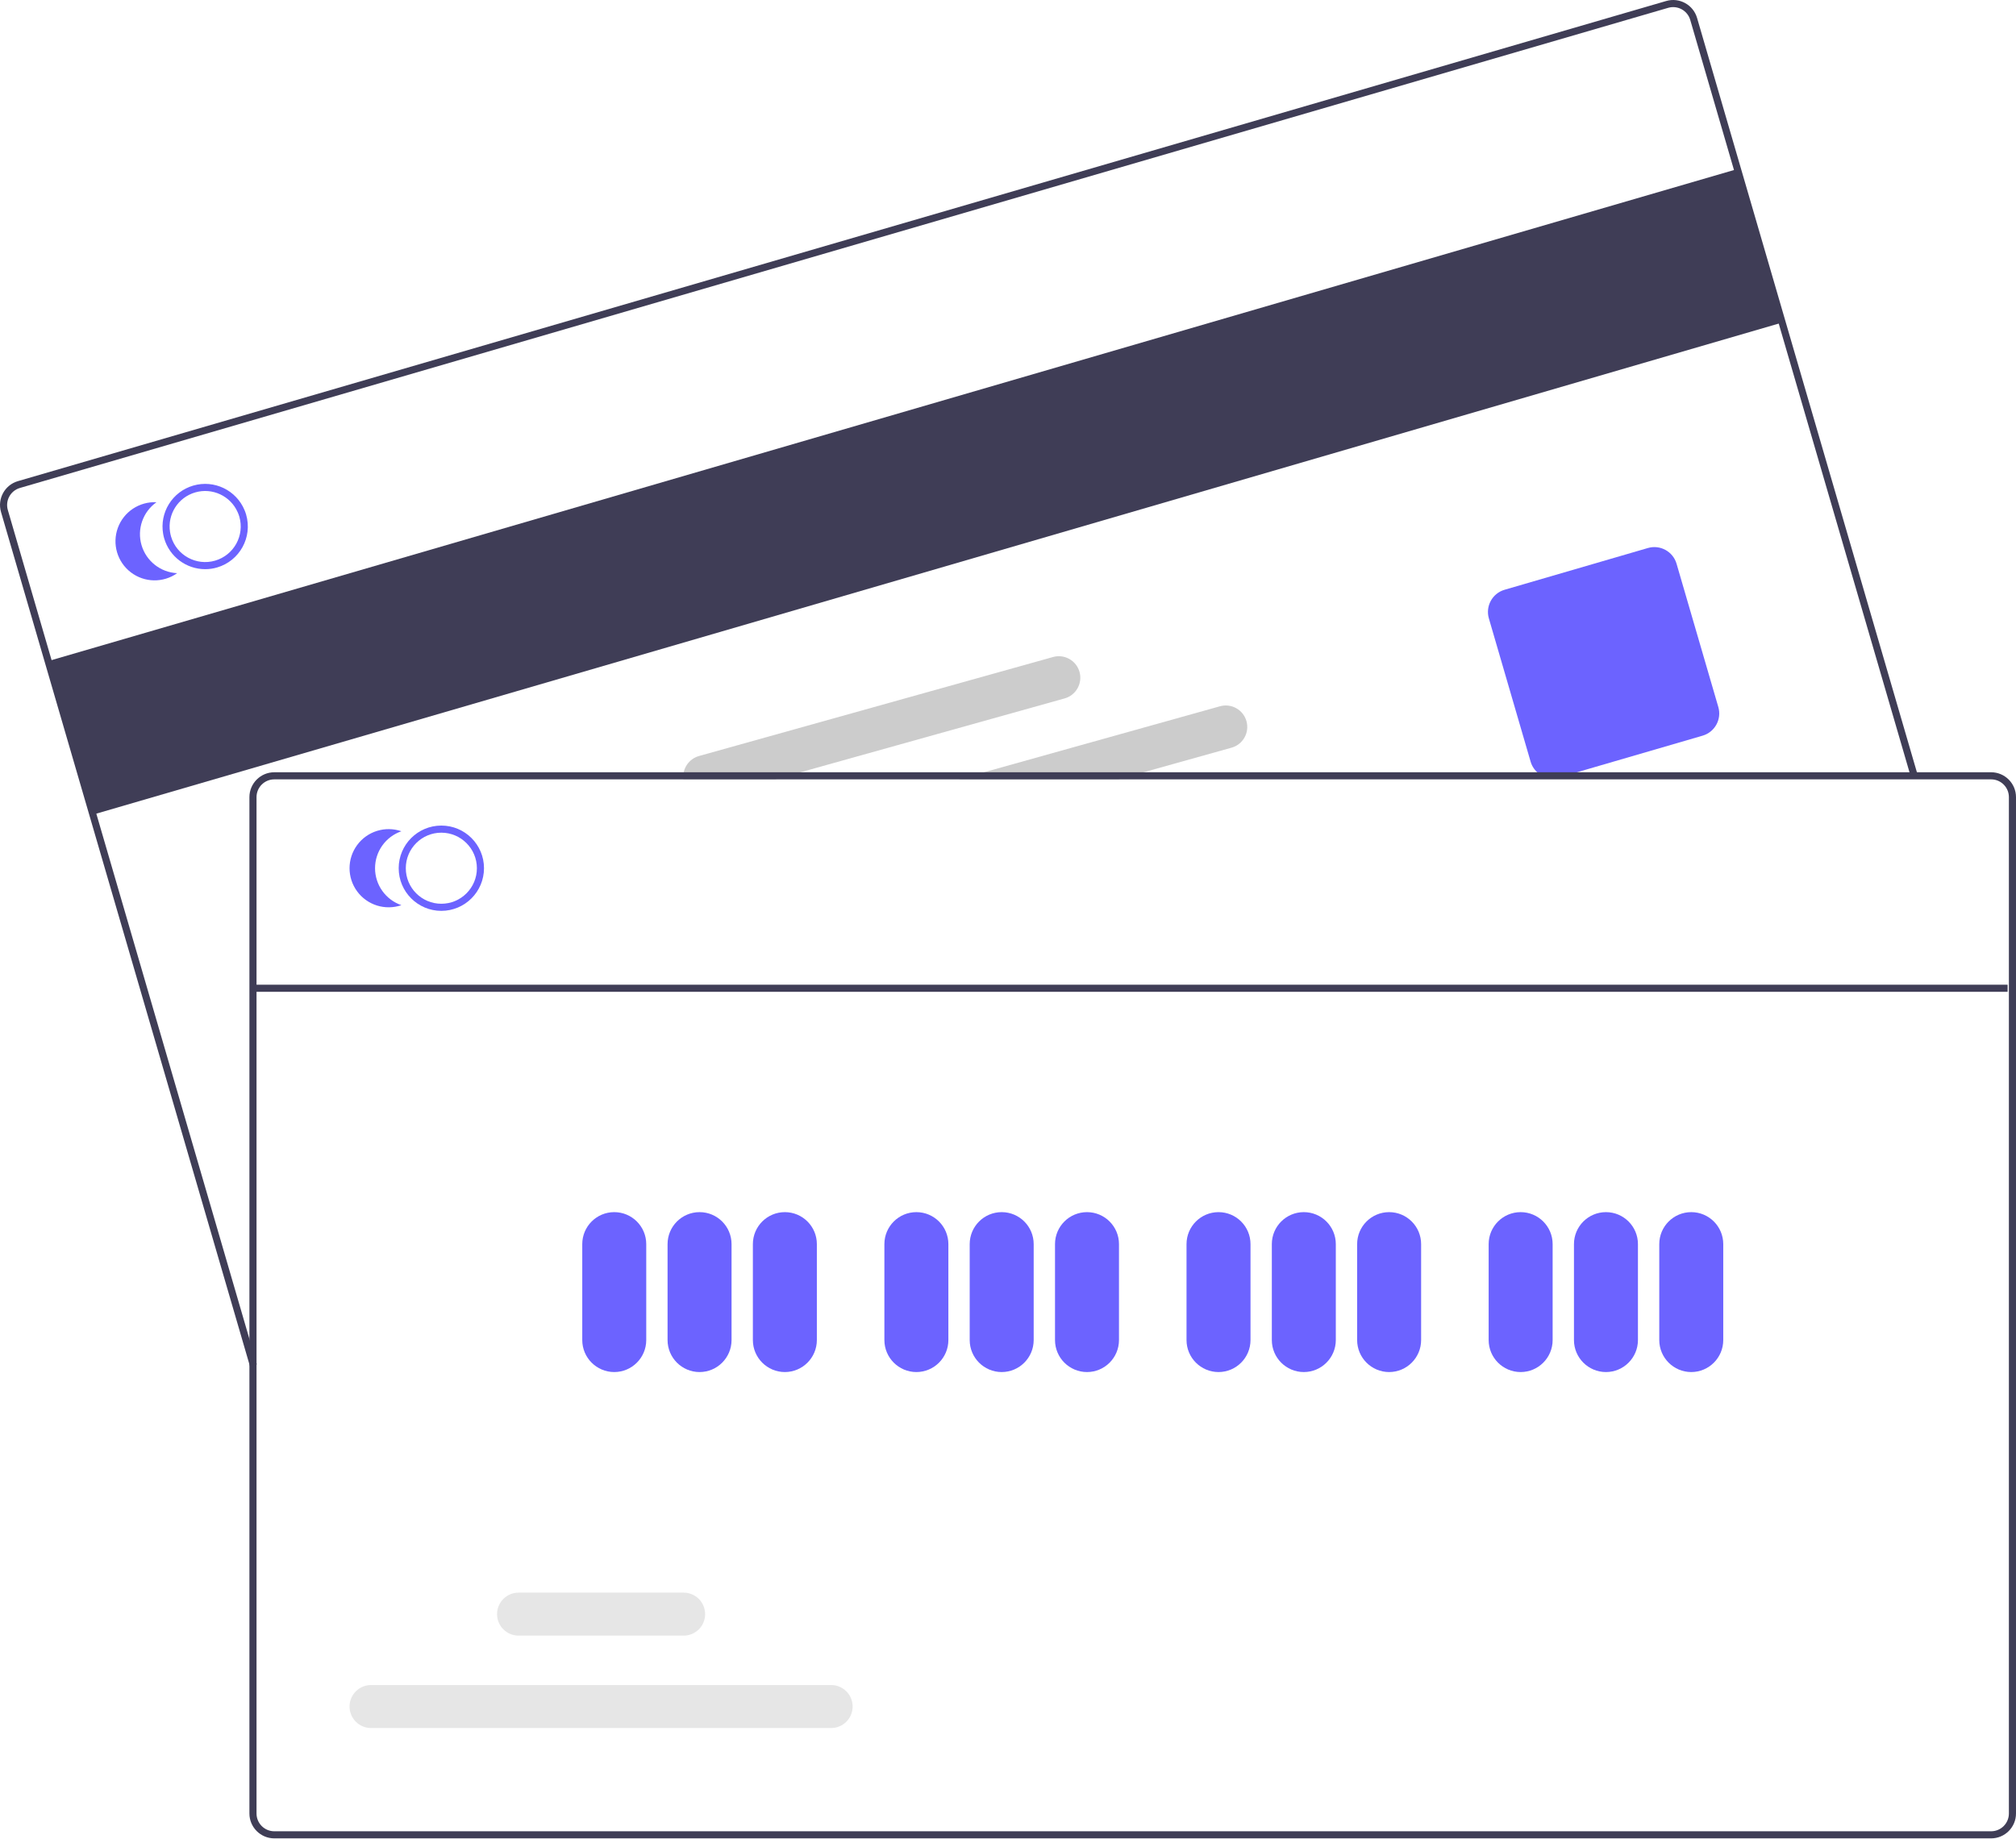
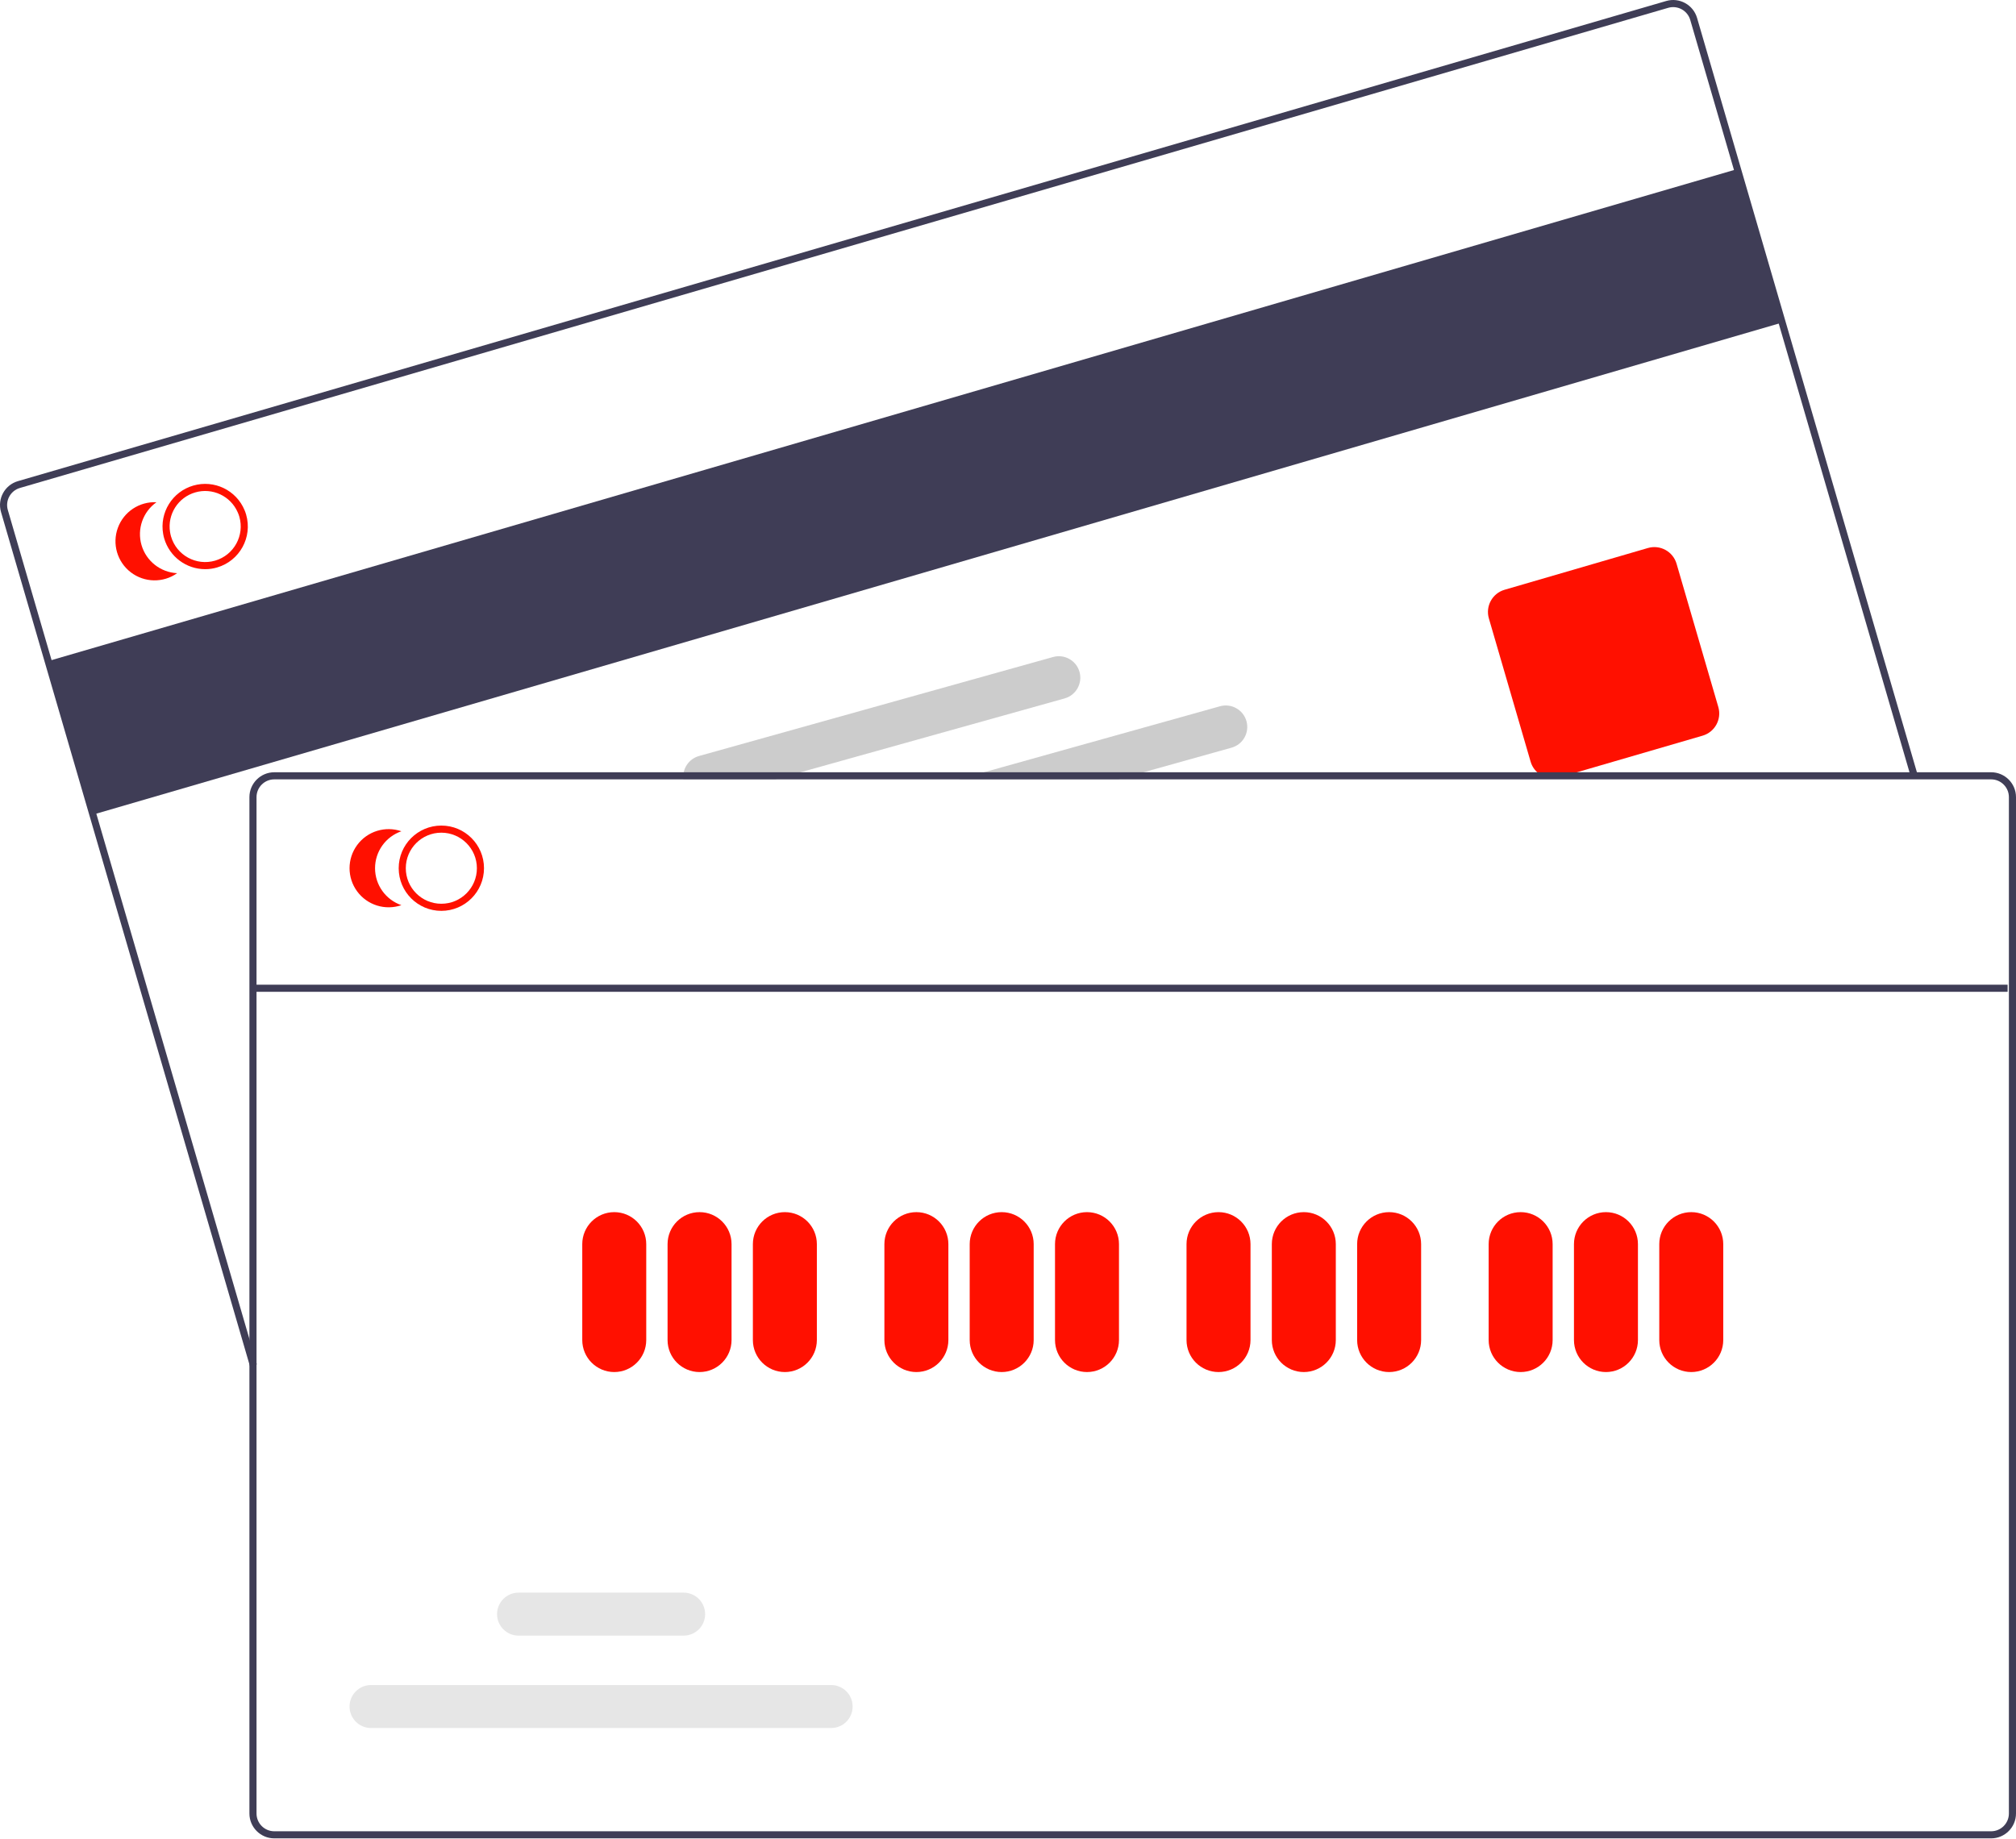
<svg xmlns="http://www.w3.org/2000/svg" data-name="Layer 1" width="567.17" height="517.31" viewBox="0 0 567.17 517.31">
  <rect x="326.035" y="307.389" width="495" height="45" transform="translate(-385.4543 -17.88532) rotate(-16.24392)" fill="#3f3d56" />
  <path d="M386.4,575.969,316.354,335.556a7,7,0,0,1,4.763-8.679L784.835,191.769a7.006,7.006,0,0,1,8.679,4.762l62.056,212.989-1.92.56L791.593,197.091a5.009,5.009,0,0,0-6.199-3.402L321.676,328.798a5,5,0,0,0-3.402,6.199l70.047,240.413Z" transform="translate(-316.0711 -191.4881)" fill="#3f3d56" />
-   <path d="M752.933,410.51a6.512,6.512,0,0,1-6.243-4.683l-11.749-40.323a6.507,6.507,0,0,1,4.422-8.059l40.323-11.749a6.507,6.507,0,0,1,8.059,4.423L799.494,390.443a6.507,6.507,0,0,1-4.422,8.059l-40.323,11.749A6.479,6.479,0,0,1,752.933,410.51Z" transform="translate(-316.0711 -191.4881)" fill="#6c63ff" />
-   <path d="M385.318,336.3a11.691,11.691,0,0,0-.43-1.22,12,12,0,0,0-22.91,6.67,11.38,11.38,0,0,0,.29,1.26,12.019,12.019,0,0,0,11.53,8.64,11.749,11.749,0,0,0,3.35-.48A12.013,12.013,0,0,0,385.318,336.3Zm-8.73,12.95a10.013,10.013,0,0,1-12.4-6.8,11.435,11.435,0,0,1-.28-1.26,9.997,9.997,0,0,1,19.04-5.54,8.338,8.338,0,0,1,.45,1.21A10.004,10.004,0,0,1,376.588,349.25Z" transform="translate(-316.0711 -191.4881)" fill="#6c63ff" />
-   <path d="M355.885,344.87a11.002,11.002,0,0,1,4.208-12.057,11,11,0,1,0,5.818,19.967A11.002,11.002,0,0,1,355.885,344.87Z" transform="translate(-316.0711 -191.4881)" fill="#6c63ff" />
+   <path d="M752.933,410.51a6.512,6.512,0,0,1-6.243-4.683l-11.749-40.323a6.507,6.507,0,0,1,4.422-8.059l40.323-11.749a6.507,6.507,0,0,1,8.059,4.423L799.494,390.443a6.507,6.507,0,0,1-4.422,8.059l-40.323,11.749A6.479,6.479,0,0,1,752.933,410.51Z" transform="translate(-316.0711 -191.4881)" fill="#ff1000" />
+   <path d="M385.318,336.3a11.691,11.691,0,0,0-.43-1.22,12,12,0,0,0-22.91,6.67,11.38,11.38,0,0,0,.29,1.26,12.019,12.019,0,0,0,11.53,8.64,11.749,11.749,0,0,0,3.35-.48A12.013,12.013,0,0,0,385.318,336.3Zm-8.73,12.95a10.013,10.013,0,0,1-12.4-6.8,11.435,11.435,0,0,1-.28-1.26,9.997,9.997,0,0,1,19.04-5.54,8.338,8.338,0,0,1,.45,1.21A10.004,10.004,0,0,1,376.588,349.25Z" transform="translate(-316.0711 -191.4881)" fill="#ff1000" />
+   <path d="M355.885,344.87a11.002,11.002,0,0,1,4.208-12.057,11,11,0,1,0,5.818,19.967A11.002,11.002,0,0,1,355.885,344.87Z" transform="translate(-316.0711 -191.4881)" fill="#ff1000" />
  <path d="M666.747,394.43a6.042,6.042,0,0,0-7.45-4.2L592.907,408.8l-7.15,2h44.9l7.15-2,24.75-6.92A6.049,6.049,0,0,0,666.747,394.43Z" transform="translate(-316.0711 -191.4881)" fill="#ccc" />
  <path d="M619.777,380.56a6.045,6.045,0,0,0-7.45-4.19l-99.62,27.86a6.068,6.068,0,0,0-4.37,6.57h25.79l7.16-2,74.3-20.78A6.055,6.055,0,0,0,619.777,380.56Z" transform="translate(-316.0711 -191.4881)" fill="#ccc" />
  <path d="M876.241,408.798H393.241a7.008,7.008,0,0,0-7,7v286a7.008,7.008,0,0,0,7,7H876.241a7.008,7.008,0,0,0,7-7v-286A7.008,7.008,0,0,0,876.241,408.798Zm5,293a5.002,5.002,0,0,1-5,5H393.241a5.002,5.002,0,0,1-5-5v-286a5.002,5.002,0,0,1,5-5H876.241a5.002,5.002,0,0,1,5,5Z" transform="translate(-316.0711 -191.4881)" fill="#3f3d56" />
-   <path d="M440.237,447.8a12,12,0,1,1,12-12A12.014,12.014,0,0,1,440.237,447.8Zm0-22a10,10,0,1,0,10,10A10.011,10.011,0,0,0,440.237,425.8Z" transform="translate(-316.0711 -191.4881)" fill="#6c63ff" />
-   <path d="M421.585,435.8a11.002,11.002,0,0,1,7.413-10.399,11,11,0,1,0,0,20.797A11.002,11.002,0,0,1,421.585,435.8Z" transform="translate(-316.0711 -191.4881)" fill="#6c63ff" />
-   <path d="M488.881,577.578a9.01,9.01,0,0,1-9-9v-27a9,9,0,0,1,18,0v27A9.01,9.01,0,0,1,488.881,577.578Z" transform="translate(-316.0711 -191.4881)" fill="#6c63ff" />
-   <path d="M512.881,577.578a9.01,9.01,0,0,1-9-9v-27a9,9,0,0,1,18,0v27A9.01,9.01,0,0,1,512.881,577.578Z" transform="translate(-316.0711 -191.4881)" fill="#6c63ff" />
-   <path d="M536.881,577.578a9.01,9.01,0,0,1-9-9v-27a9,9,0,0,1,18,0v27A9.01,9.01,0,0,1,536.881,577.578Z" transform="translate(-316.0711 -191.4881)" fill="#6c63ff" />
-   <path d="M573.881,577.578a9.01,9.01,0,0,1-9-9v-27a9,9,0,0,1,18,0v27A9.01,9.01,0,0,1,573.881,577.578Z" transform="translate(-316.0711 -191.4881)" fill="#6c63ff" />
-   <path d="M597.881,577.578a9.01,9.01,0,0,1-9-9v-27a9,9,0,0,1,18,0v27A9.01,9.01,0,0,1,597.881,577.578Z" transform="translate(-316.0711 -191.4881)" fill="#6c63ff" />
-   <path d="M621.881,577.578a9.01,9.01,0,0,1-9-9v-27a9,9,0,0,1,18,0v27A9.01,9.01,0,0,1,621.881,577.578Z" transform="translate(-316.0711 -191.4881)" fill="#6c63ff" />
-   <path d="M658.881,577.578a9.01,9.01,0,0,1-9-9v-27a9,9,0,0,1,18,0v27A9.01,9.01,0,0,1,658.881,577.578Z" transform="translate(-316.0711 -191.4881)" fill="#6c63ff" />
-   <path d="M682.881,577.578a9.01,9.01,0,0,1-9-9v-27a9,9,0,0,1,18,0v27A9.01,9.01,0,0,1,682.881,577.578Z" transform="translate(-316.0711 -191.4881)" fill="#6c63ff" />
-   <path d="M706.881,577.578a9.01,9.01,0,0,1-9-9v-27a9,9,0,0,1,18,0v27A9.01,9.01,0,0,1,706.881,577.578Z" transform="translate(-316.0711 -191.4881)" fill="#6c63ff" />
-   <path d="M743.881,577.578a9.01,9.01,0,0,1-9-9v-27a9,9,0,0,1,18,0v27A9.01,9.01,0,0,1,743.881,577.578Z" transform="translate(-316.0711 -191.4881)" fill="#6c63ff" />
-   <path d="M767.881,577.578a9.01,9.01,0,0,1-9-9v-27a9,9,0,0,1,18,0v27A9.01,9.01,0,0,1,767.881,577.578Z" transform="translate(-316.0711 -191.4881)" fill="#6c63ff" />
-   <path d="M791.881,577.578a9.01,9.01,0,0,1-9-9v-27a9,9,0,0,1,18,0v27A9.01,9.01,0,0,1,791.881,577.578Z" transform="translate(-316.0711 -191.4881)" fill="#6c63ff" />
+   <path d="M440.237,447.8a12,12,0,1,1,12-12A12.014,12.014,0,0,1,440.237,447.8Zm0-22a10,10,0,1,0,10,10A10.011,10.011,0,0,0,440.237,425.8Z" transform="translate(-316.0711 -191.4881)" fill="#ff1000" />
+   <path d="M421.585,435.8a11.002,11.002,0,0,1,7.413-10.399,11,11,0,1,0,0,20.797A11.002,11.002,0,0,1,421.585,435.8Z" transform="translate(-316.0711 -191.4881)" fill="#ff1000" />
+   <path d="M488.881,577.578a9.01,9.01,0,0,1-9-9v-27a9,9,0,0,1,18,0v27A9.01,9.01,0,0,1,488.881,577.578Z" transform="translate(-316.0711 -191.4881)" fill="#ff1000" />
+   <path d="M512.881,577.578a9.01,9.01,0,0,1-9-9v-27a9,9,0,0,1,18,0v27A9.01,9.01,0,0,1,512.881,577.578Z" transform="translate(-316.0711 -191.4881)" fill="#ff1000" />
+   <path d="M536.881,577.578a9.01,9.01,0,0,1-9-9v-27a9,9,0,0,1,18,0v27A9.01,9.01,0,0,1,536.881,577.578Z" transform="translate(-316.0711 -191.4881)" fill="#ff1000" />
+   <path d="M573.881,577.578a9.01,9.01,0,0,1-9-9v-27a9,9,0,0,1,18,0v27A9.01,9.01,0,0,1,573.881,577.578Z" transform="translate(-316.0711 -191.4881)" fill="#ff1000" />
+   <path d="M597.881,577.578a9.01,9.01,0,0,1-9-9v-27a9,9,0,0,1,18,0v27A9.01,9.01,0,0,1,597.881,577.578Z" transform="translate(-316.0711 -191.4881)" fill="#ff1000" />
+   <path d="M621.881,577.578a9.01,9.01,0,0,1-9-9v-27a9,9,0,0,1,18,0v27A9.01,9.01,0,0,1,621.881,577.578Z" transform="translate(-316.0711 -191.4881)" fill="#ff1000" />
+   <path d="M658.881,577.578a9.01,9.01,0,0,1-9-9v-27a9,9,0,0,1,18,0v27A9.01,9.01,0,0,1,658.881,577.578Z" transform="translate(-316.0711 -191.4881)" fill="#ff1000" />
+   <path d="M682.881,577.578a9.01,9.01,0,0,1-9-9v-27a9,9,0,0,1,18,0v27A9.01,9.01,0,0,1,682.881,577.578Z" transform="translate(-316.0711 -191.4881)" fill="#ff1000" />
+   <path d="M706.881,577.578a9.01,9.01,0,0,1-9-9v-27a9,9,0,0,1,18,0v27A9.01,9.01,0,0,1,706.881,577.578Z" transform="translate(-316.0711 -191.4881)" fill="#ff1000" />
+   <path d="M743.881,577.578a9.01,9.01,0,0,1-9-9v-27a9,9,0,0,1,18,0v27A9.01,9.01,0,0,1,743.881,577.578Z" transform="translate(-316.0711 -191.4881)" fill="#ff1000" />
+   <path d="M767.881,577.578a9.01,9.01,0,0,1-9-9v-27a9,9,0,0,1,18,0v27A9.01,9.01,0,0,1,767.881,577.578Z" transform="translate(-316.0711 -191.4881)" fill="#ff1000" />
+   <path d="M791.881,577.578a9.01,9.01,0,0,1-9-9v-27a9,9,0,0,1,18,0v27A9.01,9.01,0,0,1,791.881,577.578Z" transform="translate(-316.0711 -191.4881)" fill="#ff1000" />
  <path d="M549.899,677.745H420.459a6.047,6.047,0,1,1,0-12.095H549.899a6.047,6.047,0,1,1,0,12.095Z" transform="translate(-316.0711 -191.4881)" fill="#e6e6e6" />
  <path d="M508.399,651.745H461.959a6.047,6.047,0,1,1,0-12.095h46.44a6.047,6.047,0,1,1,0,12.095Z" transform="translate(-316.0711 -191.4881)" fill="#e6e6e6" />
  <rect x="71.81" y="277.09" width="493" height="2" fill="#3f3d56" />
</svg>
